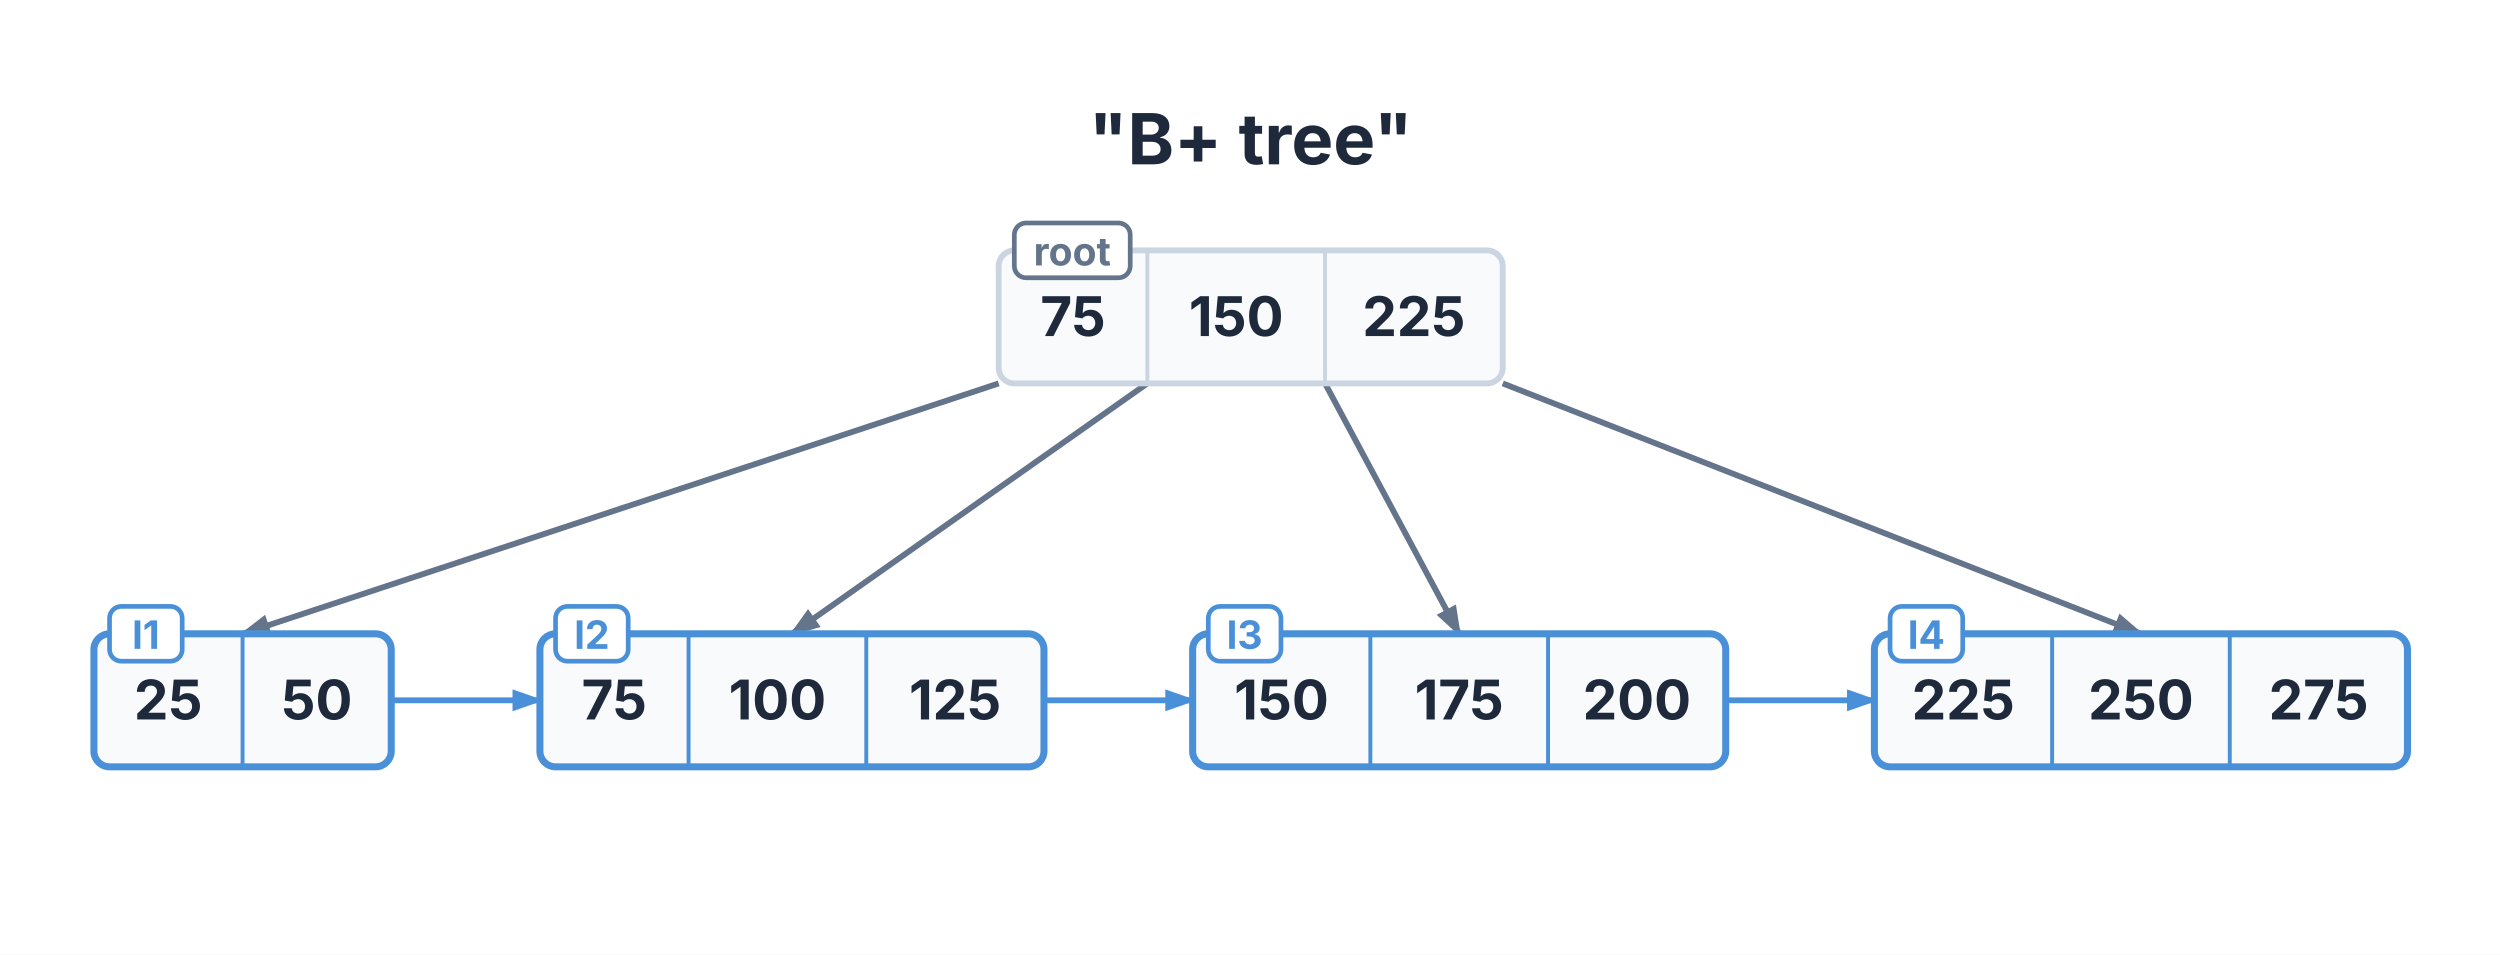
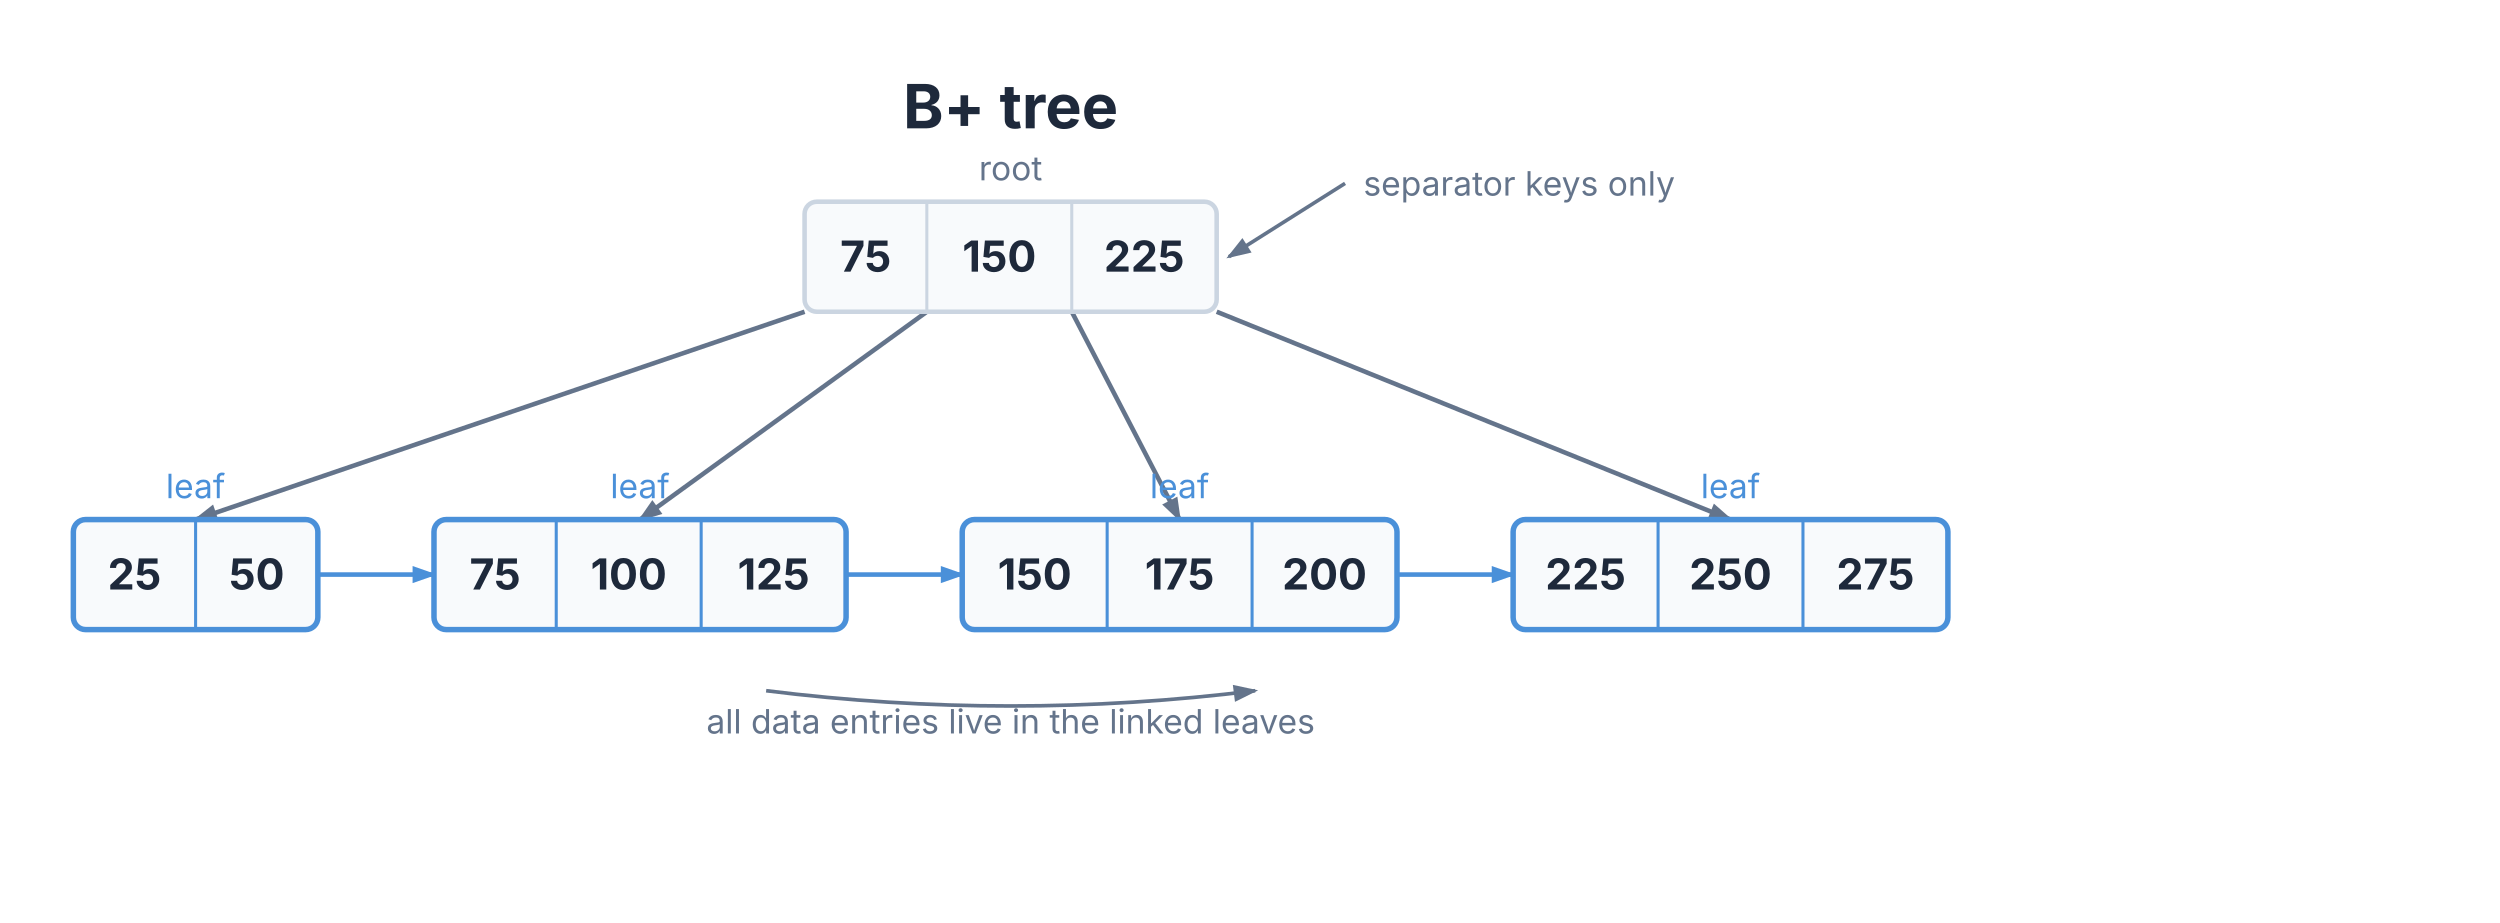
- <svg xmlns="http://www.w3.org/2000/svg" viewBox="0 0 639 244" width="639" height="244">
+ <svg xmlns="http://www.w3.org/2000/svg" viewBox="0 0 818 302" width="818" height="302">
  <defs>
    <marker id="bplus-arrow" markerWidth="8" markerHeight="5.6" refX="7" refY="2.8" orient="auto" markerUnits="userSpaceOnUse">
      <polygon points="0 0, 8 2.8, 0 5.6" fill="#4A90D9" />
    </marker>
    <marker id="bplus-arrow-start" markerWidth="8" markerHeight="5.6" refX="1" refY="2.8" orient="auto-start-reverse" markerUnits="userSpaceOnUse">
      <polygon points="0 0, 8 2.8, 0 5.6" fill="#4A90D9" />
    </marker>
    <marker id="bplus-tree-arrow" markerWidth="8" markerHeight="5.6" refX="7" refY="2.8" orient="auto" markerUnits="userSpaceOnUse">
      <polygon points="0 0, 8 2.8, 0 5.6" fill="#64748B" />
    </marker>
+     <marker id="bplus-note-arrow" markerWidth="8" markerHeight="5.6" refX="7" refY="2.8" orient="auto" markerUnits="userSpaceOnUse">
+       <polygon points="0 0, 8 2.8, 0 5.6" fill="#64748B" />
+     </marker>
  </defs>
-   <rect x="0" y="0" width="639" height="244" fill="#FFFFFF" />
-   <text x="319.677" y="42" font-size="18" font-family="Inter, system-ui, -apple-system, sans-serif" fill="#1E293B" text-anchor="middle" font-weight="bold">"B+ tree"</text>
-   <path d="M 255.26 98 L 62 162" stroke="#64748B" stroke-width="1.5" fill="none" marker-end="url(#bplus-tree-arrow)" />
-   <path d="M 293.26 98 L 202.42 162" stroke="#64748B" stroke-width="1.5" fill="none" marker-end="url(#bplus-tree-arrow)" />
-   <path d="M 338.68 98 L 372.97 162" stroke="#64748B" stroke-width="1.5" fill="none" marker-end="url(#bplus-tree-arrow)" />
-   <path d="M 384.1 98 L 547.22 162" stroke="#64748B" stroke-width="1.5" fill="none" marker-end="url(#bplus-tree-arrow)" />
-   <path d="M 100 179 L 138 179" stroke="#4A90D9" stroke-width="1.5" fill="none" marker-end="url(#bplus-arrow)" />
-   <path d="M 266.84 179 L 304.84 179" stroke="#4A90D9" stroke-width="1.5" fill="none" marker-end="url(#bplus-arrow)" />
-   <path d="M 441.1 179 L 479.1 179" stroke="#4A90D9" stroke-width="1.5" fill="none" marker-end="url(#bplus-arrow)" />
-   <rect x="255.258" y="64" width="128.838" height="34" fill="#F8FAFC" stroke="#CBD5E1" stroke-width="1.5" rx="4" />
-   <text x="274.26" y="85.9" font-size="14" font-family="Inter, system-ui, -apple-system, sans-serif" fill="#1E293B" text-anchor="middle" font-weight="bold">75</text>
-   <path d="M 293.26 64 L 293.26 98" stroke="#CBD5E1" stroke-width="1" fill="none" />
-   <text x="315.97" y="85.9" font-size="14" font-family="Inter, system-ui, -apple-system, sans-serif" fill="#1E293B" text-anchor="middle" font-weight="bold">150</text>
-   <path d="M 338.68 64 L 338.68 98" stroke="#CBD5E1" stroke-width="1" fill="none" />
-   <text x="361.39" y="85.9" font-size="14" font-family="Inter, system-ui, -apple-system, sans-serif" fill="#1E293B" text-anchor="middle" font-weight="bold">225</text>
-   <rect x="259.26" y="57" width="29.62" height="14" fill="#FFFFFF" stroke="#64748B" stroke-width="1.2" rx="3" />
-   <text x="274.07" y="67.85" font-size="10" font-family="Inter, system-ui, -apple-system, sans-serif" fill="#64748B" text-anchor="middle" font-weight="bold">root</text>
-   <rect x="24" y="162" width="76" height="34" fill="#F8FAFC" stroke="#4A90D9" stroke-width="1.8" rx="4" />
-   <text x="43" y="183.9" font-size="14" font-family="Inter, system-ui, -apple-system, sans-serif" fill="#1E293B" text-anchor="middle" font-weight="bold">25</text>
-   <path d="M 62 162 L 62 196" stroke="#4A90D9" stroke-width="1" fill="none" />
-   <text x="81" y="183.9" font-size="14" font-family="Inter, system-ui, -apple-system, sans-serif" fill="#1E293B" text-anchor="middle" font-weight="bold">50</text>
-   <rect x="28" y="155" width="18.57" height="14" fill="#FFFFFF" stroke="#4A90D9" stroke-width="1.2" rx="3" />
-   <text x="37.29" y="165.85" font-size="10" font-family="Inter, system-ui, -apple-system, sans-serif" fill="#4A90D9" text-anchor="middle" font-weight="bold">l1</text>
-   <rect x="138" y="162" width="128.838" height="34" fill="#F8FAFC" stroke="#4A90D9" stroke-width="1.8" rx="4" />
-   <text x="157" y="183.9" font-size="14" font-family="Inter, system-ui, -apple-system, sans-serif" fill="#1E293B" text-anchor="middle" font-weight="bold">75</text>
-   <path d="M 176 162 L 176 196" stroke="#4A90D9" stroke-width="1" fill="none" />
-   <text x="198.71" y="183.9" font-size="14" font-family="Inter, system-ui, -apple-system, sans-serif" fill="#1E293B" text-anchor="middle" font-weight="bold">100</text>
-   <path d="M 221.42 162 L 221.42 196" stroke="#4A90D9" stroke-width="1" fill="none" />
-   <text x="244.13" y="183.9" font-size="14" font-family="Inter, system-ui, -apple-system, sans-serif" fill="#1E293B" text-anchor="middle" font-weight="bold">125</text>
-   <rect x="142" y="155" width="18.57" height="14" fill="#FFFFFF" stroke="#4A90D9" stroke-width="1.2" rx="3" />
-   <text x="151.29" y="165.85" font-size="10" font-family="Inter, system-ui, -apple-system, sans-serif" fill="#4A90D9" text-anchor="middle" font-weight="bold">l2</text>
-   <rect x="304.838" y="162" width="136.258" height="34" fill="#F8FAFC" stroke="#4A90D9" stroke-width="1.8" rx="4" />
-   <text x="327.55" y="183.9" font-size="14" font-family="Inter, system-ui, -apple-system, sans-serif" fill="#1E293B" text-anchor="middle" font-weight="bold">150</text>
-   <path d="M 350.26 162 L 350.26 196" stroke="#4A90D9" stroke-width="1" fill="none" />
-   <text x="372.97" y="183.9" font-size="14" font-family="Inter, system-ui, -apple-system, sans-serif" fill="#1E293B" text-anchor="middle" font-weight="bold">175</text>
-   <path d="M 395.68 162 L 395.68 196" stroke="#4A90D9" stroke-width="1" fill="none" />
-   <text x="418.39" y="183.9" font-size="14" font-family="Inter, system-ui, -apple-system, sans-serif" fill="#1E293B" text-anchor="middle" font-weight="bold">200</text>
-   <rect x="308.84" y="155" width="18.57" height="14" fill="#FFFFFF" stroke="#4A90D9" stroke-width="1.2" rx="3" />
-   <text x="318.12" y="165.85" font-size="10" font-family="Inter, system-ui, -apple-system, sans-serif" fill="#4A90D9" text-anchor="middle" font-weight="bold">l3</text>
-   <rect x="479.096" y="162" width="136.258" height="34" fill="#F8FAFC" stroke="#4A90D9" stroke-width="1.8" rx="4" />
-   <text x="501.81" y="183.9" font-size="14" font-family="Inter, system-ui, -apple-system, sans-serif" fill="#1E293B" text-anchor="middle" font-weight="bold">225</text>
-   <path d="M 524.52 162 L 524.52 196" stroke="#4A90D9" stroke-width="1" fill="none" />
-   <text x="547.22" y="183.9" font-size="14" font-family="Inter, system-ui, -apple-system, sans-serif" fill="#1E293B" text-anchor="middle" font-weight="bold">250</text>
-   <path d="M 569.93 162 L 569.93 196" stroke="#4A90D9" stroke-width="1" fill="none" />
-   <text x="592.64" y="183.9" font-size="14" font-family="Inter, system-ui, -apple-system, sans-serif" fill="#1E293B" text-anchor="middle" font-weight="bold">275</text>
-   <rect x="483.1" y="155" width="18.57" height="14" fill="#FFFFFF" stroke="#4A90D9" stroke-width="1.2" rx="3" />
-   <text x="492.38" y="165.85" font-size="10" font-family="Inter, system-ui, -apple-system, sans-serif" fill="#4A90D9" text-anchor="middle" font-weight="bold">l4</text>
+   <rect x="0" y="0" width="818" height="302" fill="#FFFFFF" />
+   <text x="330.677" y="42" font-size="20" font-family="Inter, system-ui, -apple-system, sans-serif" fill="#1E293B" text-anchor="middle" font-weight="bold">B+ tree</text>
+   <path d="M 263.26 102 L 64 170" stroke="#64748B" stroke-width="1.5" fill="none" marker-end="url(#bplus-tree-arrow)" />
+   <path d="M 303.26 102 L 209.42 170" stroke="#64748B" stroke-width="1.5" fill="none" marker-end="url(#bplus-tree-arrow)" />
+   <path d="M 350.68 102 L 385.97 170" stroke="#64748B" stroke-width="1.5" fill="none" marker-end="url(#bplus-tree-arrow)" />
+   <path d="M 398.1 102 L 566.22 170" stroke="#64748B" stroke-width="1.5" fill="none" marker-end="url(#bplus-tree-arrow)" />
+   <path d="M 104 188 L 142 188" stroke="#4A90D9" stroke-width="1.5" fill="none" marker-end="url(#bplus-arrow)" />
+   <path d="M 276.84 188 L 314.84 188" stroke="#4A90D9" stroke-width="1.5" fill="none" marker-end="url(#bplus-arrow)" />
+   <path d="M 457.1 188 L 495.1 188" stroke="#4A90D9" stroke-width="1.5" fill="none" marker-end="url(#bplus-arrow)" />
+   <rect x="263.258" y="66" width="134.838" height="36" fill="#F8FAFC" stroke="#CBD5E1" stroke-width="1.5" rx="4" />
+   <text x="283.26" y="88.9" font-size="14" font-family="Inter, system-ui, -apple-system, sans-serif" fill="#1E293B" text-anchor="middle" font-weight="bold">75</text>
+   <path d="M 303.26 66 L 303.26 102" stroke="#CBD5E1" stroke-width="1" fill="none" />
+   <text x="326.97" y="88.9" font-size="14" font-family="Inter, system-ui, -apple-system, sans-serif" fill="#1E293B" text-anchor="middle" font-weight="bold">150</text>
+   <path d="M 350.68 66 L 350.68 102" stroke="#CBD5E1" stroke-width="1" fill="none" />
+   <text x="374.39" y="88.9" font-size="14" font-family="Inter, system-ui, -apple-system, sans-serif" fill="#1E293B" text-anchor="middle" font-weight="bold">225</text>
+   <text x="330.68" y="59" font-size="11" font-family="Inter, system-ui, -apple-system, sans-serif" fill="#64748B" text-anchor="middle" font-weight="normal">root</text>
+   <rect x="24" y="170" width="80" height="36" fill="#F8FAFC" stroke="#4A90D9" stroke-width="1.8" rx="4" />
+   <text x="44" y="192.9" font-size="14" font-family="Inter, system-ui, -apple-system, sans-serif" fill="#1E293B" text-anchor="middle" font-weight="bold">25</text>
+   <path d="M 64 170 L 64 206" stroke="#4A90D9" stroke-width="1" fill="none" />
+   <text x="84" y="192.9" font-size="14" font-family="Inter, system-ui, -apple-system, sans-serif" fill="#1E293B" text-anchor="middle" font-weight="bold">50</text>
+   <text x="64" y="163" font-size="11" font-family="Inter, system-ui, -apple-system, sans-serif" fill="#4A90D9" text-anchor="middle" font-weight="normal">leaf</text>
+   <rect x="142" y="170" width="134.838" height="36" fill="#F8FAFC" stroke="#4A90D9" stroke-width="1.8" rx="4" />
+   <text x="162" y="192.9" font-size="14" font-family="Inter, system-ui, -apple-system, sans-serif" fill="#1E293B" text-anchor="middle" font-weight="bold">75</text>
+   <path d="M 182 170 L 182 206" stroke="#4A90D9" stroke-width="1" fill="none" />
+   <text x="205.71" y="192.9" font-size="14" font-family="Inter, system-ui, -apple-system, sans-serif" fill="#1E293B" text-anchor="middle" font-weight="bold">100</text>
+   <path d="M 229.42 170 L 229.42 206" stroke="#4A90D9" stroke-width="1" fill="none" />
+   <text x="253.13" y="192.9" font-size="14" font-family="Inter, system-ui, -apple-system, sans-serif" fill="#1E293B" text-anchor="middle" font-weight="bold">125</text>
+   <text x="209.42" y="163" font-size="11" font-family="Inter, system-ui, -apple-system, sans-serif" fill="#4A90D9" text-anchor="middle" font-weight="normal">leaf</text>
+   <rect x="314.838" y="170" width="142.258" height="36" fill="#F8FAFC" stroke="#4A90D9" stroke-width="1.8" rx="4" />
+   <text x="338.55" y="192.9" font-size="14" font-family="Inter, system-ui, -apple-system, sans-serif" fill="#1E293B" text-anchor="middle" font-weight="bold">150</text>
+   <path d="M 362.26 170 L 362.26 206" stroke="#4A90D9" stroke-width="1" fill="none" />
+   <text x="385.97" y="192.9" font-size="14" font-family="Inter, system-ui, -apple-system, sans-serif" fill="#1E293B" text-anchor="middle" font-weight="bold">175</text>
+   <path d="M 409.68 170 L 409.68 206" stroke="#4A90D9" stroke-width="1" fill="none" />
+   <text x="433.39" y="192.9" font-size="14" font-family="Inter, system-ui, -apple-system, sans-serif" fill="#1E293B" text-anchor="middle" font-weight="bold">200</text>
+   <text x="385.97" y="163" font-size="11" font-family="Inter, system-ui, -apple-system, sans-serif" fill="#4A90D9" text-anchor="middle" font-weight="normal">leaf</text>
+   <rect x="495.096" y="170" width="142.258" height="36" fill="#F8FAFC" stroke="#4A90D9" stroke-width="1.8" rx="4" />
+   <text x="518.81" y="192.9" font-size="14" font-family="Inter, system-ui, -apple-system, sans-serif" fill="#1E293B" text-anchor="middle" font-weight="bold">225</text>
+   <path d="M 542.52 170 L 542.52 206" stroke="#4A90D9" stroke-width="1" fill="none" />
+   <text x="566.22" y="192.9" font-size="14" font-family="Inter, system-ui, -apple-system, sans-serif" fill="#1E293B" text-anchor="middle" font-weight="bold">250</text>
+   <path d="M 589.93 170 L 589.93 206" stroke="#4A90D9" stroke-width="1" fill="none" />
+   <text x="613.64" y="192.9" font-size="14" font-family="Inter, system-ui, -apple-system, sans-serif" fill="#1E293B" text-anchor="middle" font-weight="bold">275</text>
+   <text x="566.22" y="163" font-size="11" font-family="Inter, system-ui, -apple-system, sans-serif" fill="#4A90D9" text-anchor="middle" font-weight="normal">leaf</text>
+   <text x="446.1" y="64" font-size="11" font-family="Inter, system-ui, -apple-system, sans-serif" fill="#64748B" text-anchor="start">separator keys only</text>
+   <path d="M 440.1 60 L 402.1 84" stroke="#64748B" stroke-width="1.2" fill="none" marker-end="url(#bplus-note-arrow)" />
+   <text x="330.68" y="240" font-size="11" font-family="Inter, system-ui, -apple-system, sans-serif" fill="#64748B" text-anchor="middle">all data entries live in the linked leaves</text>
+   <path d="M 250.68 226 Q 330.68 236 410.68 226" stroke="#64748B" stroke-width="1.2" fill="none" marker-end="url(#bplus-note-arrow)" />
</svg>
